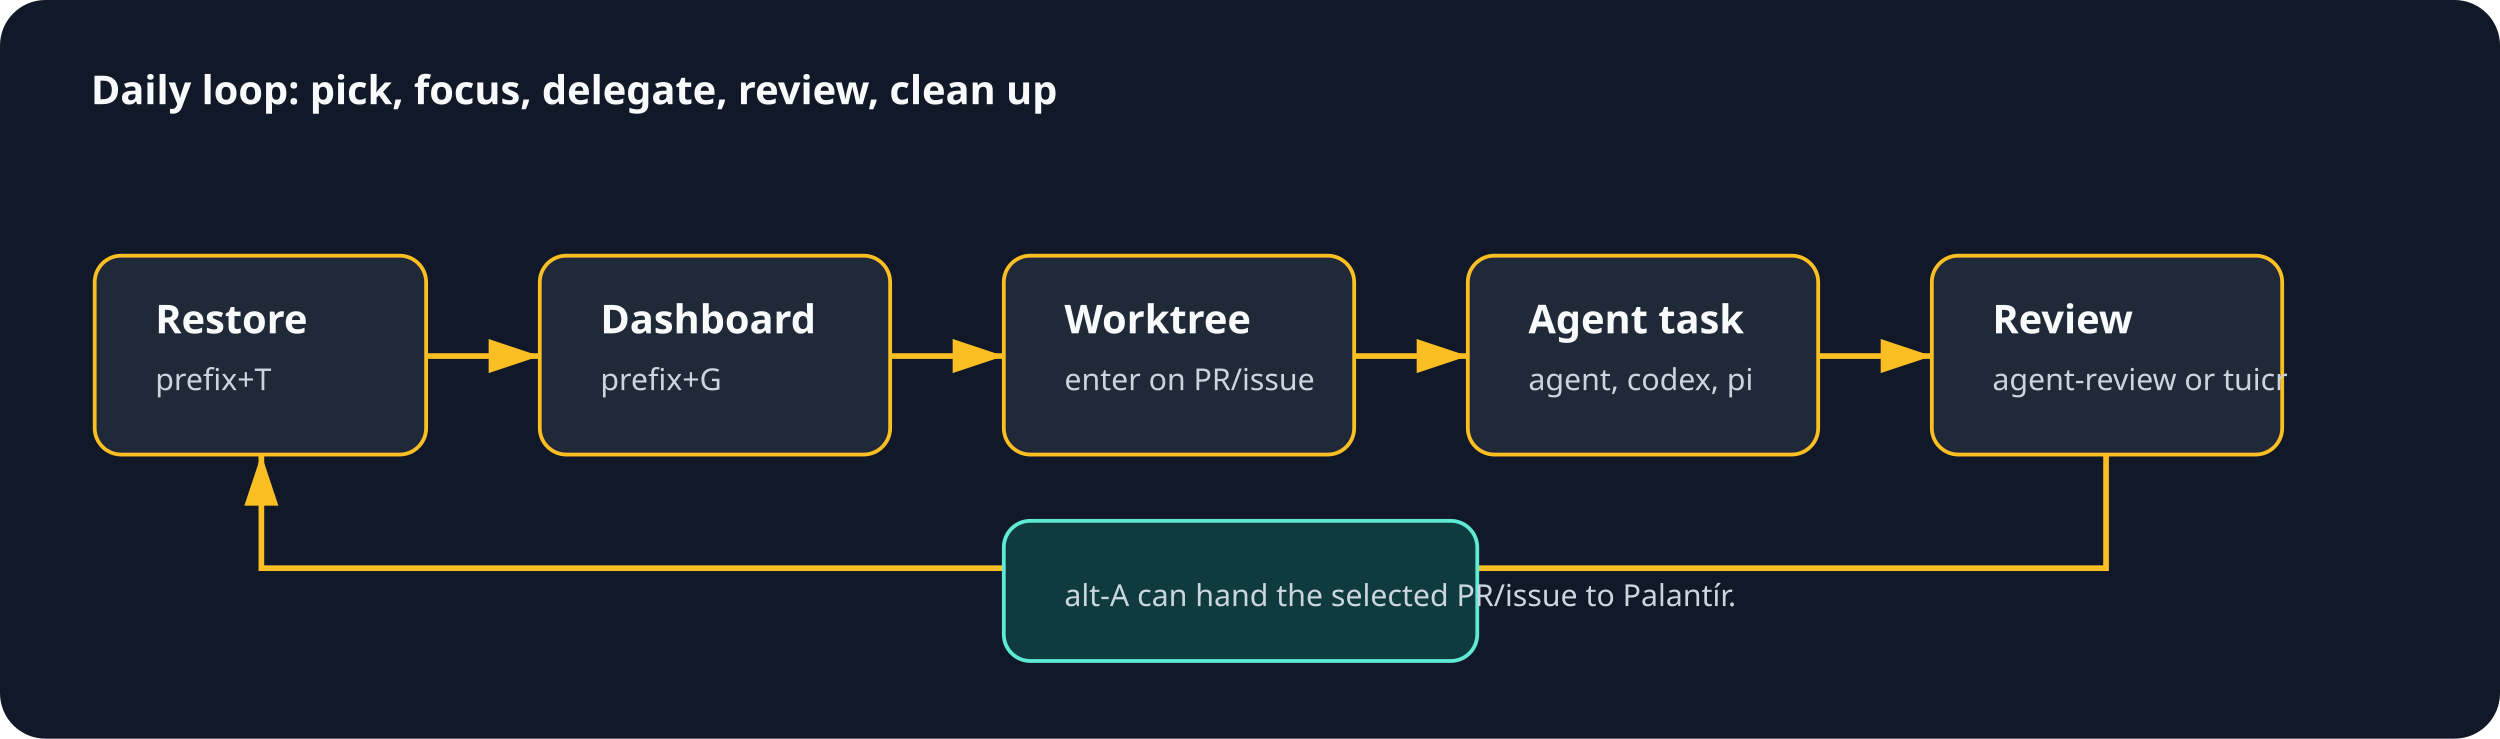
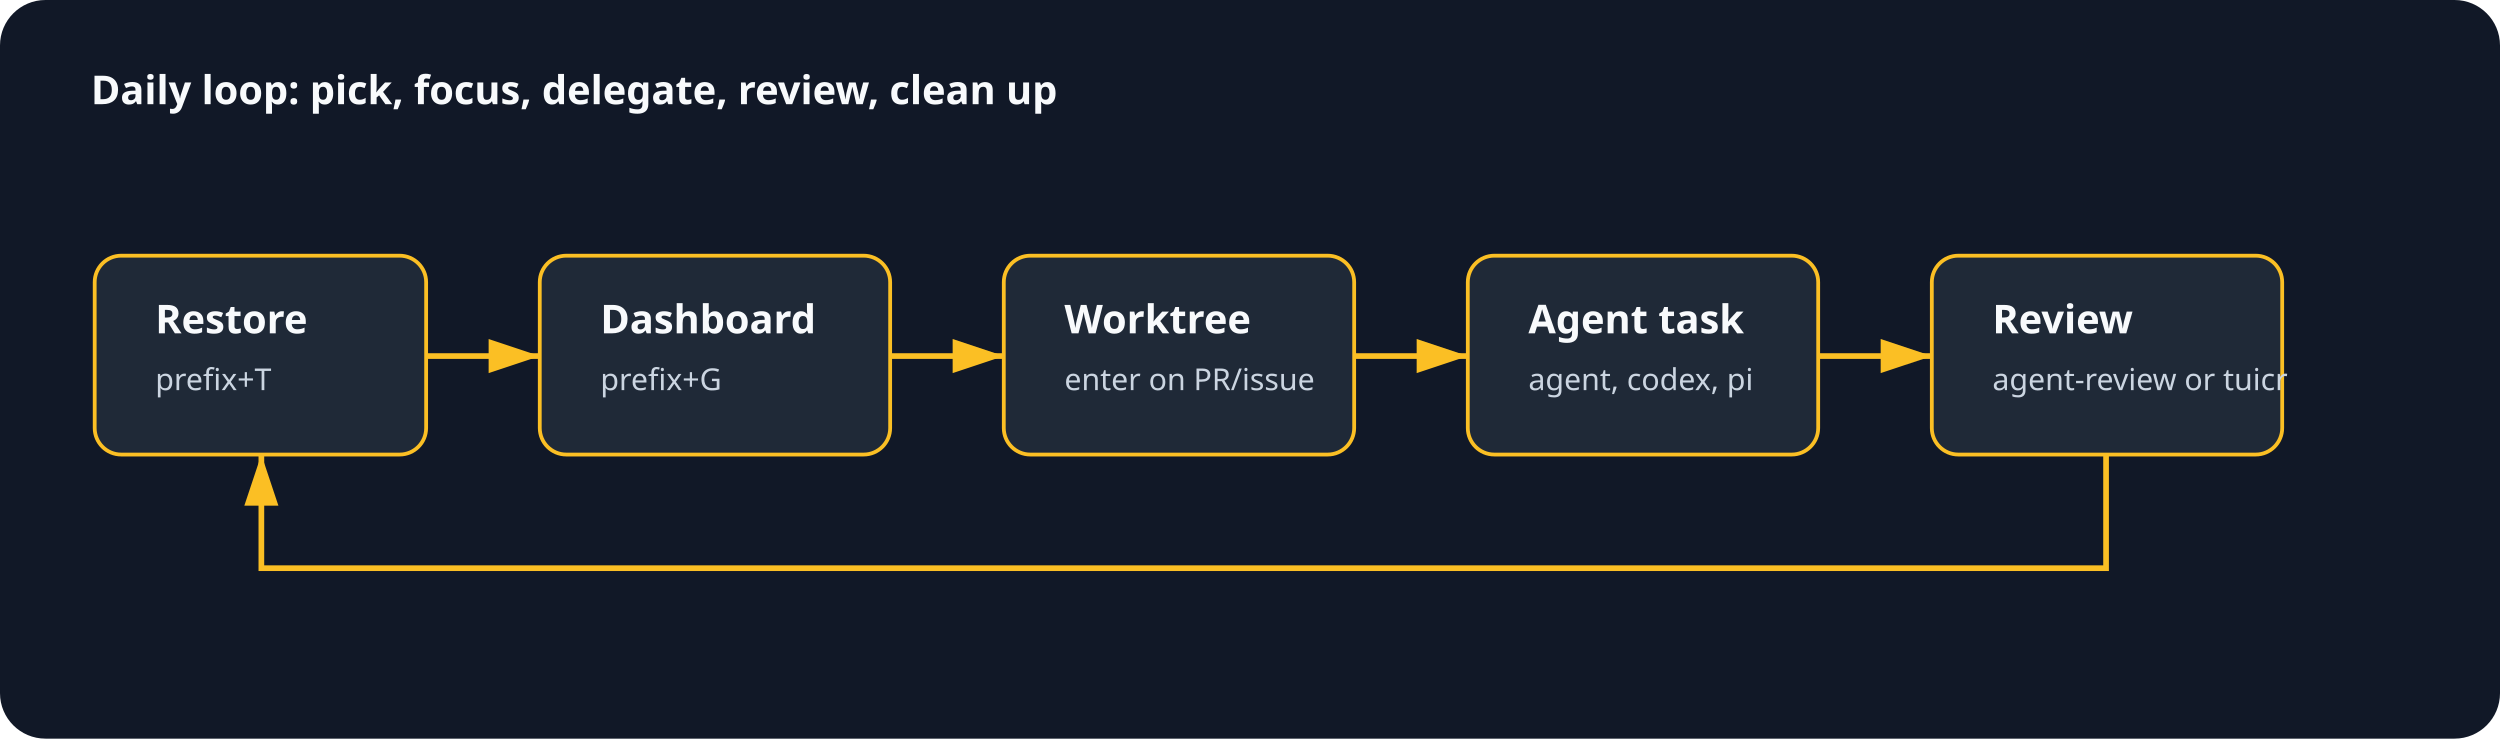
<svg xmlns="http://www.w3.org/2000/svg" width="1320" height="390" viewBox="0 0 1320 390" role="img" aria-labelledby="title desc">
  <defs>
    <marker id="arrow" markerWidth="10" markerHeight="10" refX="9" refY="3" orient="auto" markerUnits="strokeWidth">
      <path d="M0,0 L0,6 L9,3 z" fill="#fbbf24" />
    </marker>
    <style>
      .bg{fill:#111827}.box{fill:#1f2937;stroke:#fbbf24;stroke-width:2;rx:14}.alt{fill:#0f3b3e;stroke:#5eead4;stroke-width:2;rx:14}.text{fill:#f8fafc;font:650 21px system-ui,sans-serif}.small{fill:#cbd5e1;font:500 16px system-ui,sans-serif}.line{stroke:#fbbf24;stroke-width:3;fill:none;marker-end:url(#arrow)}
    </style>
  </defs>
  <rect class="bg" width="1320" height="390" rx="24" />
  <text class="text" x="48" y="55">Daily loop: pick, focus, delegate, review, clean up</text>
  <rect class="box" x="50" y="135" width="175" height="105" />
  <text class="text" x="82" y="176">Restore</text>
  <text class="small" x="82" y="206">prefix+T</text>
  <path class="line" d="M225 188 H285" />
  <rect class="box" x="285" y="135" width="185" height="105" />
  <text class="text" x="317" y="176">Dashboard</text>
  <text class="small" x="317" y="206">prefix+G</text>
  <path class="line" d="M470 188 H530" />
  <rect class="box" x="530" y="135" width="185" height="105" />
  <text class="text" x="562" y="176">Worktree</text>
  <text class="small" x="562" y="206">enter on PR/issue</text>
  <path class="line" d="M715 188 H775" />
  <rect class="box" x="775" y="135" width="185" height="105" />
  <text class="text" x="807" y="176">Agent task</text>
  <text class="small" x="807" y="206">agent, codex, pi</text>
  <path class="line" d="M960 188 H1020" />
  <rect class="box" x="1020" y="135" width="185" height="105" />
  <text class="text" x="1052" y="176">Review</text>
  <text class="small" x="1052" y="206">agent-review or tuicr</text>
  <path class="line" d="M1112 240 V300 H138 V240" />
-   <rect class="alt" x="530" y="275" width="250" height="74" />
-   <text class="small" x="562" y="320">alt-A can hand the selected PR/issue to Palantír.</text>
</svg>
